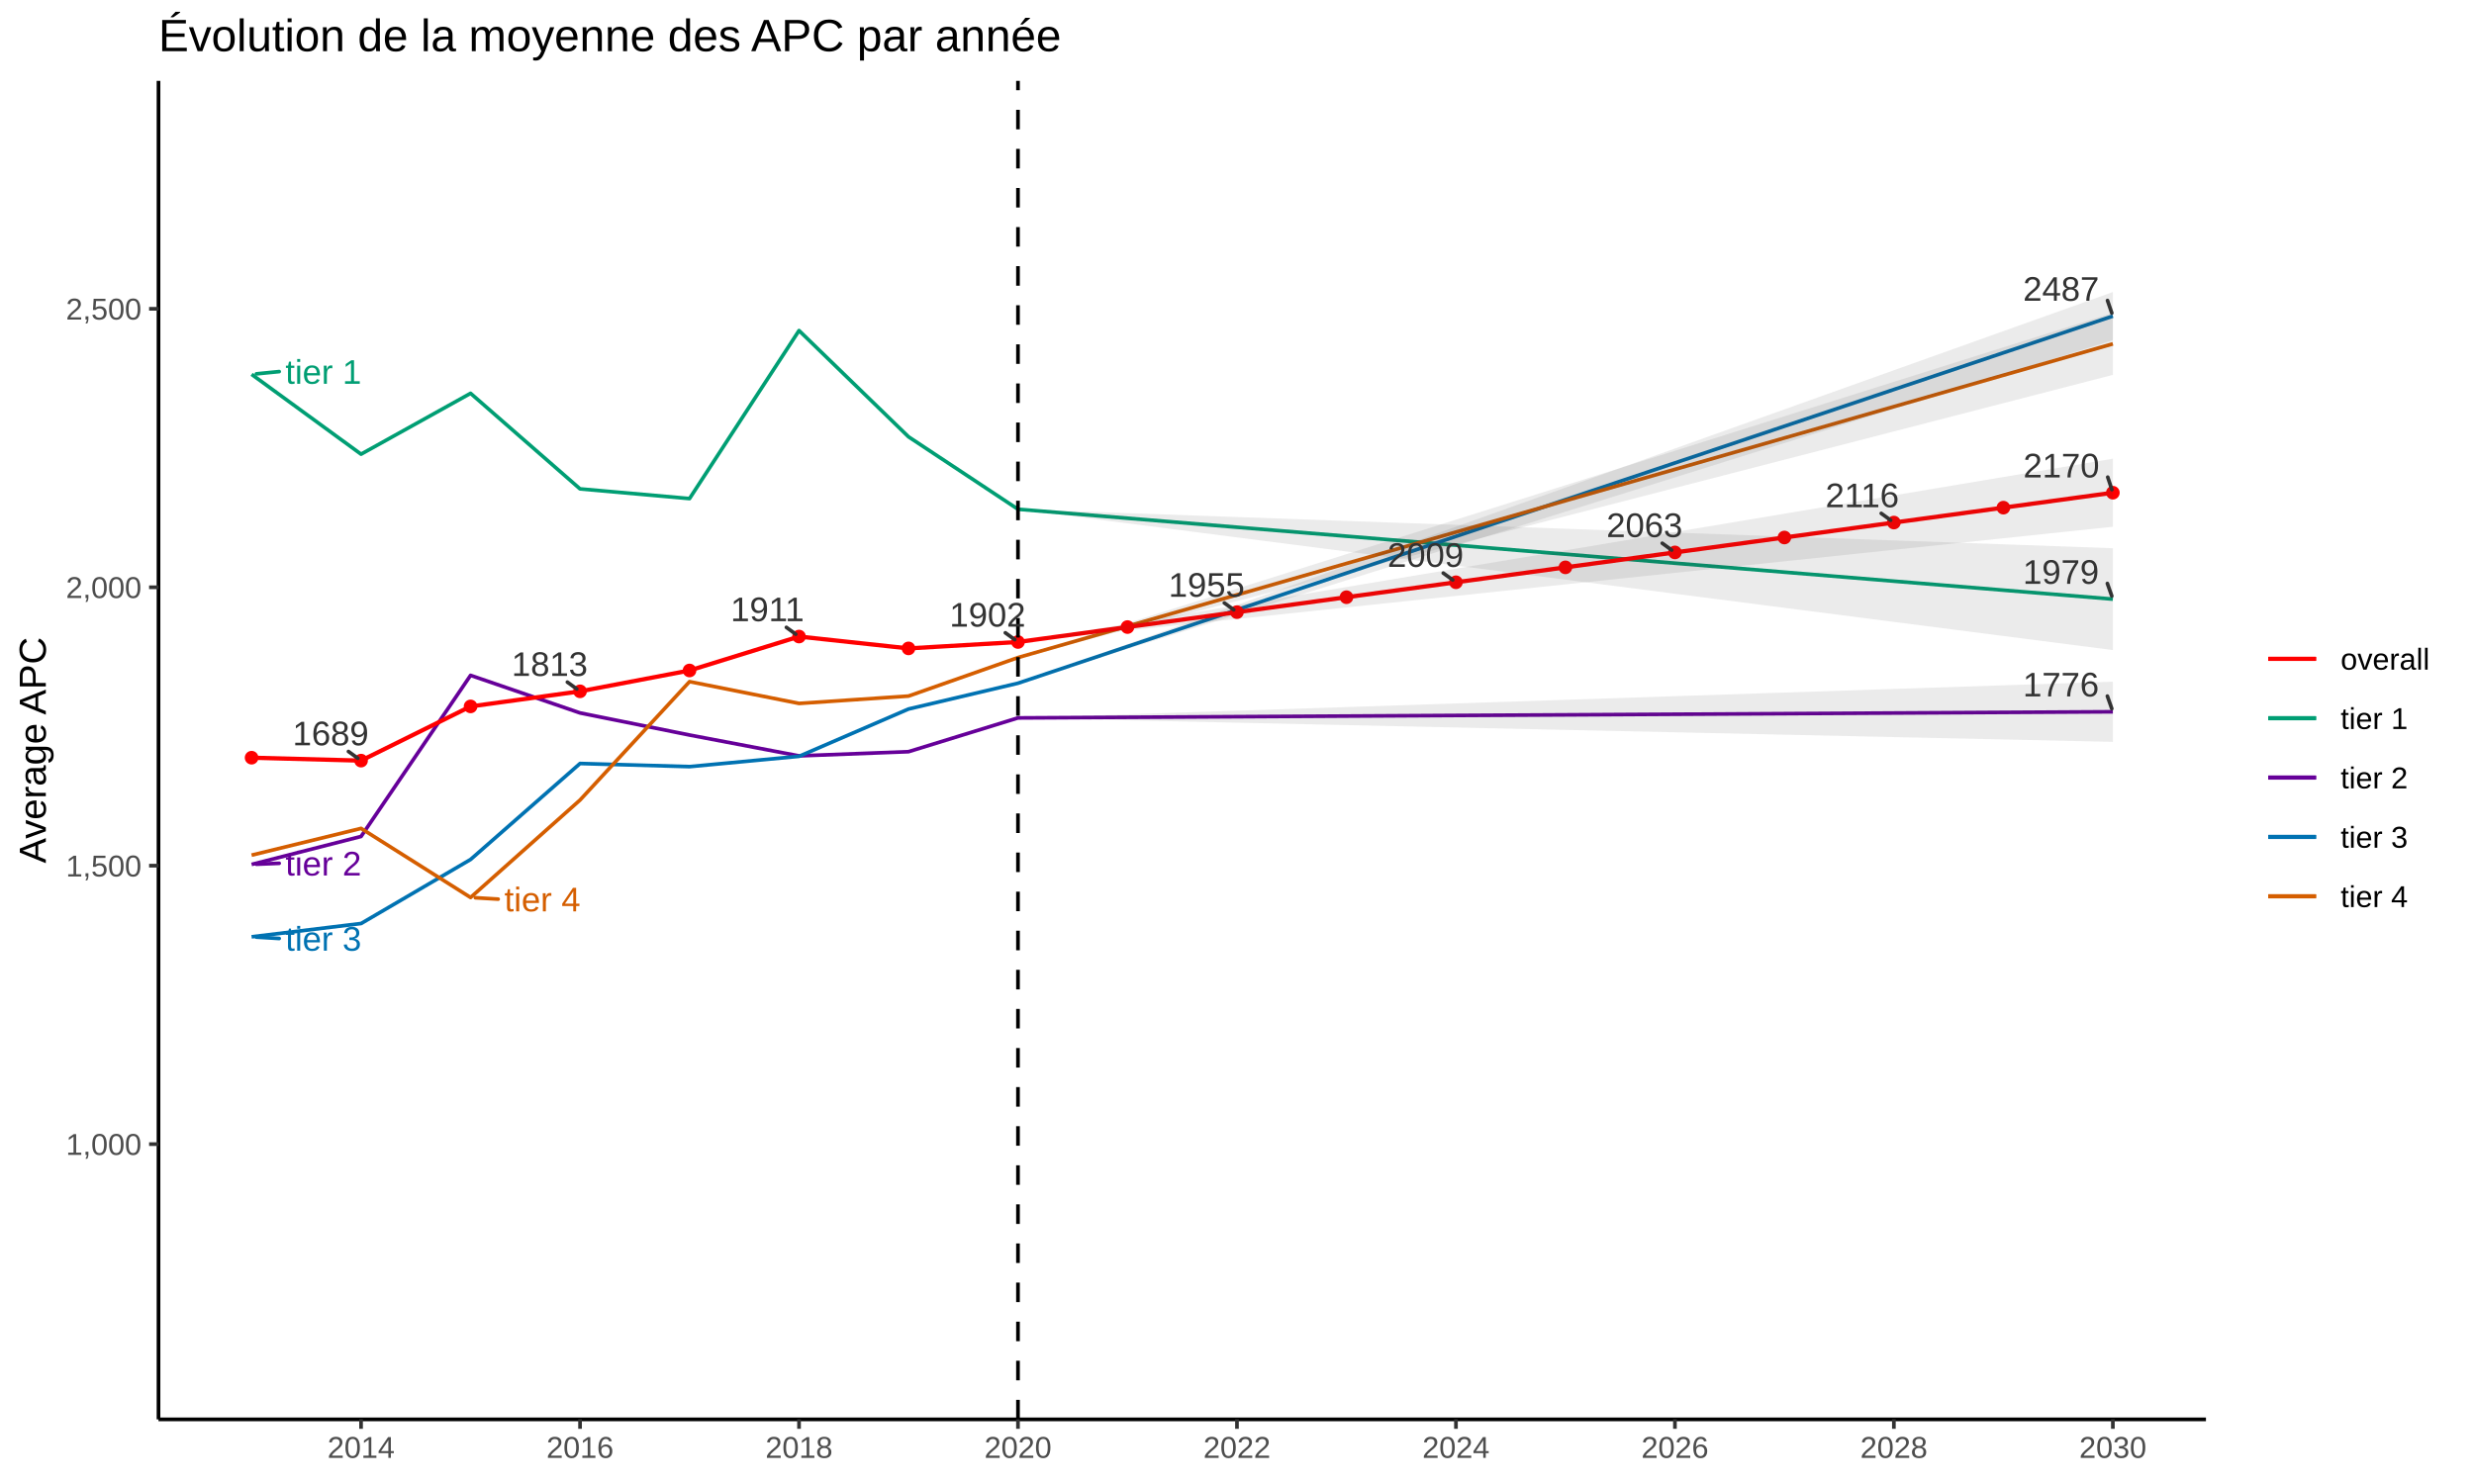
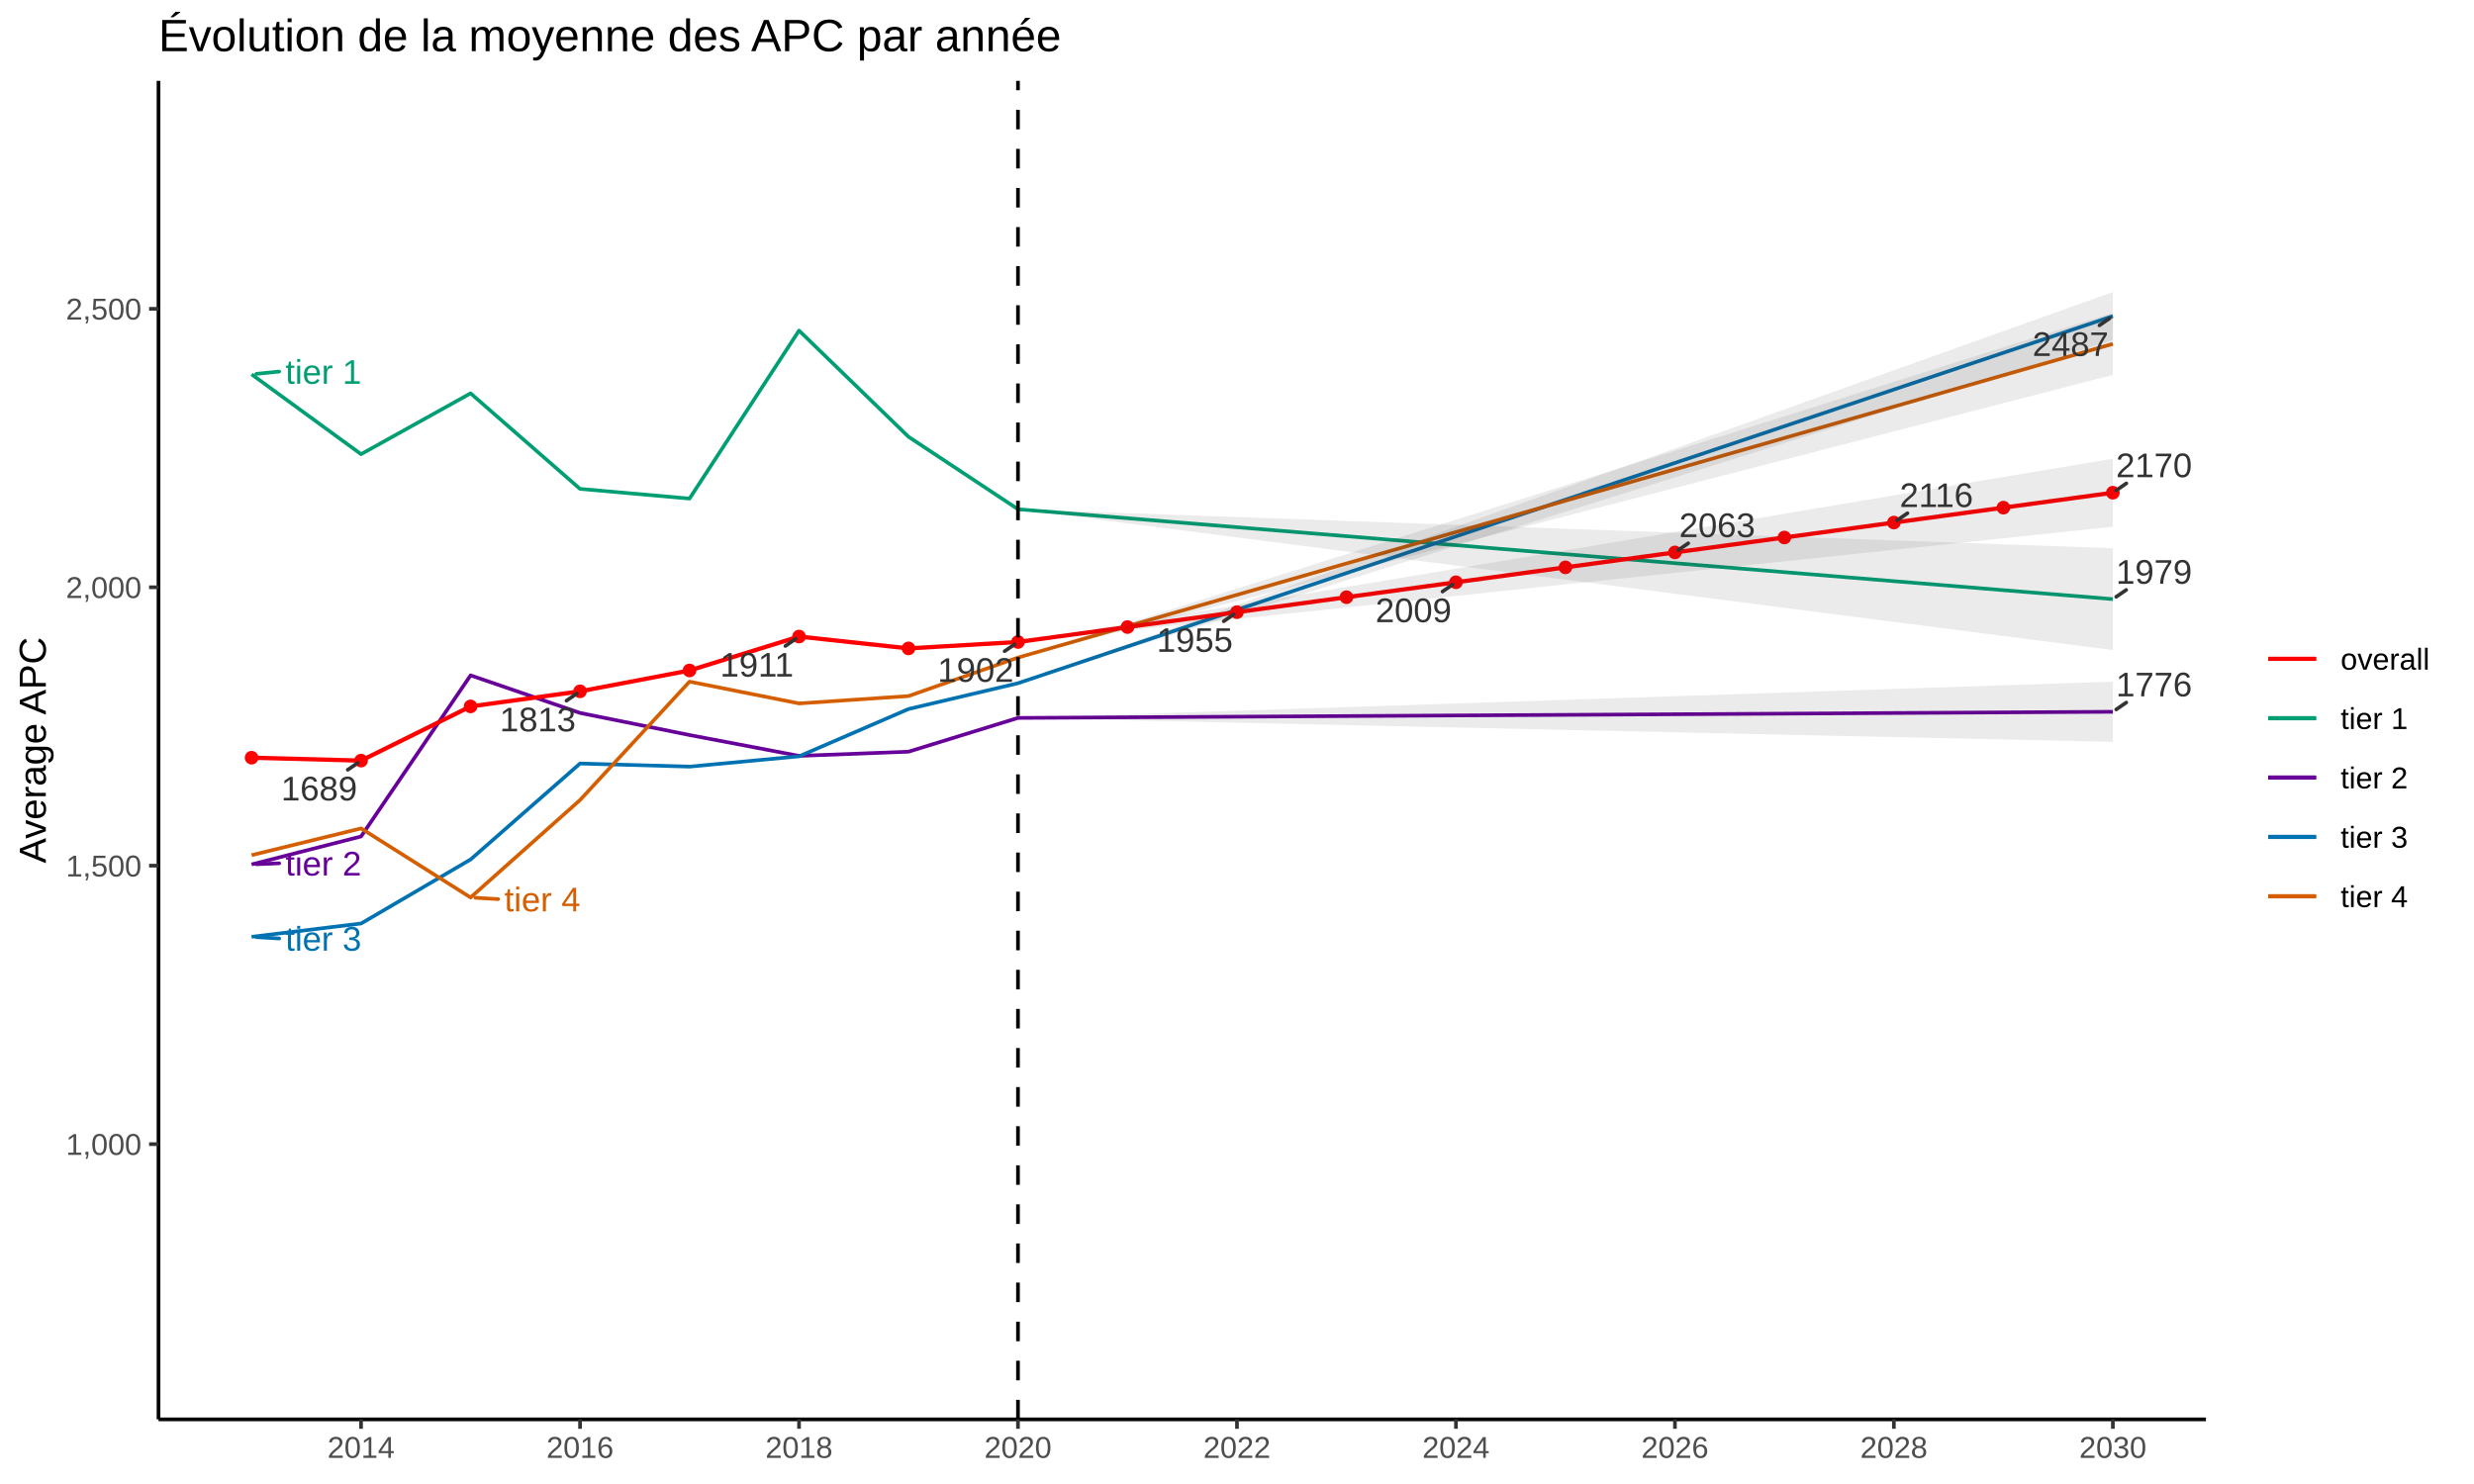
<svg xmlns="http://www.w3.org/2000/svg" class="svglite" width="720.00pt" height="432.00pt" viewBox="0 0 720.00 432.00">
  <defs>
    <style type="text/css">
    .svglite line, .svglite polyline, .svglite polygon, .svglite path, .svglite rect, .svglite circle {
      fill: none;
      stroke: #000000;
      stroke-linecap: round;
      stroke-linejoin: round;
      stroke-miterlimit: 10.00;
    }
    .svglite text {
      white-space: pre;
    }
  </style>
  </defs>
  <rect width="100%" height="100%" style="stroke: none; fill: #FFFFFF;" />
  <defs>
    <clipPath id="cpMC4wMHw3MjAuMDB8MC4wMHw0MzIuMDA=">
      <rect x="0.00" y="0.00" width="720.00" height="432.00" />
    </clipPath>
  </defs>
  <g clip-path="url(#cpMC4wMHw3MjAuMDB8MC4wMHw0MzIuMDA=)">
    <rect x="0" y="0" width="720.00" height="432.00" style="stroke-width: 1.07; stroke: #FFFFFF; fill: #FFFFFF;" />
  </g>
  <defs>
    <clipPath id="cpNDYuMTN8NjQxLjk5fDIzLjU0fDQxMy4xOQ==">
      <rect x="46.13" y="23.54" width="595.85" height="389.64" />
    </clipPath>
  </defs>
  <g clip-path="url(#cpNDYuMTN8NjQxLjk5fDIzLjU0fDQxMy4xOQ==)">
    <rect x="46.13" y="23.54" width="595.85" height="389.64" style="stroke-width: 1.07; stroke: none; fill: #FFFFFF;" />
    <polyline points="73.22,108.97 105.08,132.21 136.95,114.50 168.81,142.32 200.67,145.14 232.54,96.23 264.40,127.15 296.26,148.24 328.13,150.86 359.99,153.48 391.86,156.09 423.72,158.71 455.58,161.33 487.45,163.95 519.31,166.56 551.17,169.18 583.04,171.80 614.90,174.41 " style="stroke-width: 1.07; stroke: #009E73; stroke-linecap: butt;" />
    <polyline points="73.22,251.64 105.08,243.50 136.95,196.60 168.81,207.54 200.67,213.97 232.54,220.04 264.40,218.82 296.26,208.99 328.13,208.81 359.99,208.63 391.86,208.45 423.72,208.27 455.58,208.10 487.45,207.92 519.31,207.74 551.17,207.56 583.04,207.38 614.90,207.20 " style="stroke-width: 1.07; stroke: #660099; stroke-linecap: butt;" />
    <polyline points="73.22,272.71 105.08,268.84 136.95,250.20 168.81,222.26 200.67,223.17 232.54,220.17 264.40,206.40 296.26,198.89 328.13,188.20 359.99,177.51 391.86,166.83 423.72,156.14 455.58,145.45 487.45,134.76 519.31,124.08 551.17,113.39 583.04,102.70 614.90,92.02 " style="stroke-width: 1.07; stroke: #0072B2; stroke-linecap: butt;" />
    <polyline points="73.22,248.94 105.08,241.15 136.95,261.26 168.81,232.89 200.67,198.43 232.54,204.77 264.40,202.63 296.26,191.42 328.13,182.29 359.99,173.16 391.86,164.03 423.72,154.89 455.58,145.76 487.45,136.63 519.31,127.50 551.17,118.37 583.04,109.23 614.90,100.10 " style="stroke-width: 1.07; stroke: #D55E00; stroke-linecap: butt;" />
    <polygon points="73.22,108.97 105.08,132.21 136.95,114.50 168.81,142.32 200.67,145.14 232.54,96.23 264.40,127.15 296.26,148.24 328.13,149.38 359.99,150.51 391.86,151.65 423.72,152.78 455.58,153.92 487.45,155.05 519.31,156.19 551.17,157.32 583.04,158.45 614.90,159.59 614.90,189.24 583.04,185.14 551.17,181.04 519.31,176.94 487.45,172.84 455.58,168.74 423.72,164.64 391.86,160.54 359.99,156.44 328.13,152.34 296.26,148.24 264.40,127.15 232.54,96.23 200.67,145.14 168.81,142.32 136.95,114.50 105.08,132.21 73.22,108.97 " style="stroke-width: 0.00; stroke: none; stroke-linecap: butt; fill: #333333; fill-opacity: 0.10;" />
    <polyline points="73.22,108.97 105.08,132.21 136.95,114.50 168.81,142.32 200.67,145.14 232.54,96.23 264.40,127.15 296.26,148.24 328.13,149.38 359.99,150.51 391.86,151.65 423.72,152.78 455.58,153.92 487.45,155.05 519.31,156.19 551.17,157.32 583.04,158.45 614.90,159.59 " style="stroke-width: 1.07; stroke: none; stroke-linecap: butt;" />
    <polyline points="614.90,189.24 583.04,185.14 551.17,181.04 519.31,176.94 487.45,172.84 455.58,168.74 423.72,164.64 391.86,160.54 359.99,156.44 328.13,152.34 296.26,148.24 264.40,127.15 232.54,96.23 200.67,145.14 168.81,142.32 136.95,114.50 105.08,132.21 73.22,108.97 " style="stroke-width: 1.07; stroke: none; stroke-linecap: butt;" />
    <polygon points="73.22,251.64 105.08,243.50 136.95,196.60 168.81,207.54 200.67,213.97 232.54,220.04 264.40,218.82 296.26,208.99 328.13,207.93 359.99,206.88 391.86,205.83 423.72,204.77 455.58,203.72 487.45,202.66 519.31,201.61 551.17,200.55 583.04,199.50 614.90,198.44 614.90,215.96 583.04,215.26 551.17,214.57 519.31,213.87 487.45,213.17 455.58,212.48 423.72,211.78 391.86,211.08 359.99,210.38 328.13,209.69 296.26,208.99 264.40,218.82 232.54,220.04 200.67,213.97 168.81,207.54 136.95,196.60 105.08,243.50 73.22,251.64 " style="stroke-width: 0.00; stroke: none; stroke-linecap: butt; fill: #333333; fill-opacity: 0.10;" />
    <polyline points="73.22,251.64 105.08,243.50 136.95,196.60 168.81,207.54 200.67,213.97 232.54,220.04 264.40,218.82 296.26,208.99 328.13,207.93 359.99,206.88 391.86,205.83 423.72,204.77 455.58,203.72 487.45,202.66 519.31,201.61 551.17,200.55 583.04,199.50 614.90,198.44 " style="stroke-width: 1.07; stroke: none; stroke-linecap: butt;" />
    <polyline points="614.90,215.96 583.04,215.26 551.17,214.57 519.31,213.87 487.45,213.17 455.58,212.48 423.72,211.78 391.86,211.08 359.99,210.38 328.13,209.69 296.26,208.99 264.40,218.82 232.54,220.04 200.67,213.97 168.81,207.54 136.95,196.60 105.08,243.50 73.22,251.64 " style="stroke-width: 1.07; stroke: none; stroke-linecap: butt;" />
    <polygon points="73.22,272.71 105.08,268.84 136.95,250.20 168.81,222.26 200.67,223.17 232.54,220.17 264.40,206.40 296.26,198.89 328.13,187.50 359.99,176.11 391.86,164.72 423.72,153.34 455.58,141.95 487.45,130.56 519.31,119.17 551.17,107.78 583.04,96.39 614.90,85.01 614.90,99.02 583.04,109.01 551.17,119.00 519.31,128.98 487.45,138.97 455.58,148.96 423.72,158.94 391.86,168.93 359.99,178.92 328.13,188.90 296.26,198.89 264.40,206.40 232.54,220.17 200.67,223.17 168.81,222.26 136.95,250.20 105.08,268.84 73.22,272.71 " style="stroke-width: 0.00; stroke: none; stroke-linecap: butt; fill: #333333; fill-opacity: 0.10;" />
    <polyline points="73.22,272.71 105.08,268.84 136.95,250.20 168.81,222.26 200.67,223.17 232.54,220.17 264.40,206.40 296.26,198.89 328.13,187.50 359.99,176.11 391.86,164.72 423.72,153.34 455.58,141.95 487.45,130.56 519.31,119.17 551.17,107.78 583.04,96.39 614.90,85.01 " style="stroke-width: 1.07; stroke: none; stroke-linecap: butt;" />
    <polyline points="614.90,99.02 583.04,109.01 551.17,119.00 519.31,128.98 487.45,138.97 455.58,148.96 423.72,158.94 391.86,168.93 359.99,178.92 328.13,188.90 296.26,198.89 264.40,206.40 232.54,220.17 200.67,223.17 168.81,222.26 136.95,250.20 105.08,268.84 73.22,272.71 " style="stroke-width: 1.07; stroke: none; stroke-linecap: butt;" />
    <polygon points="73.22,248.94 105.08,241.15 136.95,261.26 168.81,232.89 200.67,198.43 232.54,204.77 264.40,202.63 296.26,191.42 328.13,181.39 359.99,171.35 391.86,161.32 423.72,151.28 455.58,141.25 487.45,131.22 519.31,121.18 551.17,111.15 583.04,101.11 614.90,91.08 614.90,109.13 583.04,117.36 551.17,125.59 519.31,133.82 487.45,142.05 455.58,150.27 423.72,158.50 391.86,166.73 359.99,174.96 328.13,183.19 296.26,191.42 264.40,202.63 232.54,204.77 200.67,198.43 168.81,232.89 136.95,261.26 105.08,241.15 73.22,248.94 " style="stroke-width: 0.00; stroke: none; stroke-linecap: butt; fill: #333333; fill-opacity: 0.10;" />
    <polyline points="73.22,248.94 105.08,241.15 136.95,261.26 168.81,232.89 200.67,198.43 232.54,204.77 264.40,202.63 296.26,191.42 328.13,181.39 359.99,171.35 391.86,161.32 423.72,151.28 455.58,141.25 487.45,131.22 519.31,121.18 551.17,111.15 583.04,101.11 614.90,91.08 " style="stroke-width: 1.07; stroke: none; stroke-linecap: butt;" />
    <polyline points="614.90,109.13 583.04,117.36 551.17,125.59 519.31,133.82 487.45,142.05 455.58,150.27 423.72,158.50 391.86,166.73 359.99,174.96 328.13,183.19 296.26,191.42 264.40,202.63 232.54,204.77 200.67,198.43 168.81,232.89 136.95,261.26 105.08,241.15 73.22,248.94 " style="stroke-width: 1.07; stroke: none; stroke-linecap: butt;" />
    <polyline points="73.22,220.57 105.08,221.42 136.95,205.64 168.81,201.25 200.67,195.18 232.54,185.30 264.40,188.75 296.26,186.89 328.13,182.54 359.99,178.20 391.86,173.85 423.72,169.50 455.58,165.16 487.45,160.81 519.31,156.47 551.17,152.12 583.04,147.78 614.90,143.43 " style="stroke-width: 1.24; stroke: #FF0000; stroke-linecap: butt;" />
    <circle cx="73.22" cy="220.57" r="1.63" style="stroke-width: 0.71; stroke: #FF0000; fill: #FF0000;" />
    <circle cx="105.08" cy="221.42" r="1.63" style="stroke-width: 0.71; stroke: #FF0000; fill: #FF0000;" />
    <circle cx="136.95" cy="205.64" r="1.63" style="stroke-width: 0.71; stroke: #FF0000; fill: #FF0000;" />
    <circle cx="168.81" cy="201.25" r="1.63" style="stroke-width: 0.71; stroke: #FF0000; fill: #FF0000;" />
    <circle cx="200.67" cy="195.18" r="1.63" style="stroke-width: 0.71; stroke: #FF0000; fill: #FF0000;" />
    <circle cx="232.54" cy="185.30" r="1.63" style="stroke-width: 0.71; stroke: #FF0000; fill: #FF0000;" />
    <circle cx="264.40" cy="188.75" r="1.63" style="stroke-width: 0.71; stroke: #FF0000; fill: #FF0000;" />
    <circle cx="296.26" cy="186.89" r="1.63" style="stroke-width: 0.71; stroke: #FF0000; fill: #FF0000;" />
    <circle cx="328.13" cy="182.54" r="1.63" style="stroke-width: 0.71; stroke: #FF0000; fill: #FF0000;" />
    <circle cx="359.99" cy="178.20" r="1.63" style="stroke-width: 0.71; stroke: #FF0000; fill: #FF0000;" />
    <circle cx="391.86" cy="173.85" r="1.63" style="stroke-width: 0.71; stroke: #FF0000; fill: #FF0000;" />
    <circle cx="423.72" cy="169.50" r="1.63" style="stroke-width: 0.71; stroke: #FF0000; fill: #FF0000;" />
    <circle cx="455.58" cy="165.16" r="1.63" style="stroke-width: 0.71; stroke: #FF0000; fill: #FF0000;" />
    <circle cx="487.45" cy="160.81" r="1.63" style="stroke-width: 0.71; stroke: #FF0000; fill: #FF0000;" />
    <circle cx="519.31" cy="156.47" r="1.63" style="stroke-width: 0.71; stroke: #FF0000; fill: #FF0000;" />
    <circle cx="551.17" cy="152.12" r="1.63" style="stroke-width: 0.71; stroke: #FF0000; fill: #FF0000;" />
    <circle cx="583.04" cy="147.78" r="1.63" style="stroke-width: 0.71; stroke: #FF0000; fill: #FF0000;" />
    <circle cx="614.90" cy="143.43" r="1.63" style="stroke-width: 0.71; stroke: #FF0000; fill: #FF0000;" />
    <polygon points="73.22,220.57 105.08,221.42 136.95,205.64 168.81,201.25 200.67,195.18 232.54,185.30 264.40,188.75 296.26,186.89 328.13,181.55 359.99,176.21 391.86,170.88 423.72,165.54 455.58,160.21 487.45,154.87 519.31,149.54 551.17,144.20 583.04,138.86 614.90,133.53 614.90,153.34 583.04,156.69 551.17,160.05 519.31,163.40 487.45,166.76 455.58,170.11 423.72,173.47 391.86,176.82 359.99,180.18 328.13,183.53 296.26,186.89 264.40,188.75 232.54,185.30 200.67,195.18 168.81,201.25 136.95,205.64 105.08,221.42 73.22,220.57 " style="stroke-width: 0.00; stroke: none; stroke-linecap: butt; fill: #333333; fill-opacity: 0.10;" />
    <polyline points="73.22,220.57 105.08,221.42 136.95,205.64 168.81,201.25 200.67,195.18 232.54,185.30 264.40,188.75 296.26,186.89 328.13,181.55 359.99,176.21 391.86,170.88 423.72,165.54 455.58,160.21 487.45,154.87 519.31,149.54 551.17,144.20 583.04,138.86 614.90,133.53 " style="stroke-width: 1.07; stroke: none; stroke-linecap: butt;" />
    <polyline points="614.90,153.34 583.04,156.69 551.17,160.05 519.31,163.40 487.45,166.76 455.58,170.11 423.72,173.47 391.86,176.82 359.99,180.18 328.13,183.53 296.26,186.89 264.40,188.75 232.54,185.30 200.67,195.18 168.81,201.25 136.95,205.64 105.08,221.42 73.22,220.57 " style="stroke-width: 1.07; stroke: none; stroke-linecap: butt;" />
    <line x1="296.26" y1="413.19" x2="296.26" y2="23.54" style="stroke-width: 1.07; stroke-dasharray: 5.69,5.69; stroke-linecap: butt;" />
-     <line x1="101.41" y1="218.76" x2="104.14" y2="220.74" style="stroke-width: 1.07; stroke: #333333;" />
-     <line x1="165.12" y1="198.57" x2="167.87" y2="200.57" style="stroke-width: 1.07; stroke: #333333;" />
-     <line x1="228.86" y1="182.63" x2="231.59" y2="184.62" style="stroke-width: 1.07; stroke: #333333;" />
-     <line x1="292.58" y1="184.21" x2="295.32" y2="186.20" style="stroke-width: 1.07; stroke: #333333;" />
-     <line x1="356.31" y1="175.52" x2="359.05" y2="177.51" style="stroke-width: 1.07; stroke: #333333;" />
-     <line x1="420.03" y1="166.83" x2="422.78" y2="168.82" style="stroke-width: 1.07; stroke: #333333;" />
-     <line x1="483.76" y1="158.14" x2="486.50" y2="160.13" style="stroke-width: 1.07; stroke: #333333;" />
-     <line x1="547.49" y1="149.45" x2="550.23" y2="151.44" style="stroke-width: 1.07; stroke: #333333;" />
-     <line x1="613.41" y1="138.90" x2="614.61" y2="142.53" style="stroke-width: 1.07; stroke: #333333;" />
-     <text x="85.16" y="216.96" style="font-size: 9.96px;fill: #333333; font-family: &quot;Arial&quot;;" textLength="22.78px" lengthAdjust="spacingAndGlyphs">1689</text>
-     <text x="148.89" y="196.77" style="font-size: 9.96px;fill: #333333; font-family: &quot;Arial&quot;;" textLength="22.78px" lengthAdjust="spacingAndGlyphs">1813</text>
-     <text x="212.62" y="180.83" style="font-size: 9.96px;fill: #333333; font-family: &quot;Arial&quot;;" textLength="22.78px" lengthAdjust="spacingAndGlyphs">1911</text>
-     <text x="276.34" y="182.41" style="font-size: 9.96px;fill: #333333; font-family: &quot;Arial&quot;;" textLength="22.78px" lengthAdjust="spacingAndGlyphs">1902</text>
-     <text x="340.07" y="173.72" style="font-size: 9.96px;fill: #333333; font-family: &quot;Arial&quot;;" textLength="22.78px" lengthAdjust="spacingAndGlyphs">1955</text>
-     <text x="403.80" y="165.03" style="font-size: 9.96px;fill: #333333; font-family: &quot;Arial&quot;;" textLength="22.78px" lengthAdjust="spacingAndGlyphs">2009</text>
-     <text x="467.52" y="156.34" style="font-size: 9.96px;fill: #333333; font-family: &quot;Arial&quot;;" textLength="22.78px" lengthAdjust="spacingAndGlyphs">2063</text>
-     <text x="531.25" y="147.65" style="font-size: 9.96px;fill: #333333; font-family: &quot;Arial&quot;;" textLength="22.78px" lengthAdjust="spacingAndGlyphs">2116</text>
-     <text x="588.83" y="138.98" style="font-size: 9.96px;fill: #333333; font-family: &quot;Arial&quot;;" textLength="22.78px" lengthAdjust="spacingAndGlyphs">2170</text>
-     <line x1="613.30" y1="169.85" x2="614.59" y2="173.51" style="stroke-width: 1.07; stroke: #333333;" />
-     <text x="588.72" y="169.95" style="font-size: 9.96px;fill: #333333; font-family: &quot;Arial&quot;;" textLength="22.78px" lengthAdjust="spacingAndGlyphs">1979</text>
-     <line x1="613.30" y1="202.64" x2="614.59" y2="206.30" style="stroke-width: 1.07; stroke: #333333;" />
-     <text x="588.72" y="202.74" style="font-size: 9.96px;fill: #333333; font-family: &quot;Arial&quot;;" textLength="22.78px" lengthAdjust="spacingAndGlyphs">1776</text>
-     <line x1="613.34" y1="87.48" x2="614.59" y2="91.12" style="stroke-width: 1.07; stroke: #333333;" />
-     <text x="588.76" y="87.56" style="font-size: 9.96px;fill: #333333; font-family: &quot;Arial&quot;;" textLength="22.78px" lengthAdjust="spacingAndGlyphs">2487</text>
+     <line x1="101.21" y1="224.09" x2="104.11" y2="222.09" style="stroke-width: 1.07; stroke: #333333;" />
+     <line x1="164.85" y1="203.98" x2="167.84" y2="201.92" style="stroke-width: 1.07; stroke: #333333;" />
+     <line x1="228.56" y1="188.05" x2="231.57" y2="185.97" style="stroke-width: 1.07; stroke: #333333;" />
+     <line x1="292.37" y1="189.57" x2="295.29" y2="187.56" style="stroke-width: 1.07; stroke: #333333;" />
+     <line x1="356.14" y1="180.85" x2="359.02" y2="178.86" style="stroke-width: 1.07; stroke: #333333;" />
+     <line x1="419.80" y1="172.21" x2="422.75" y2="170.17" style="stroke-width: 1.07; stroke: #333333;" />
+     <line x1="491.32" y1="158.15" x2="488.42" y2="160.15" style="stroke-width: 1.07; stroke: #333333;" />
+     <line x1="555.12" y1="149.40" x2="552.14" y2="151.45" style="stroke-width: 1.07; stroke: #333333;" />
+     <line x1="618.83" y1="140.71" x2="615.87" y2="142.76" style="stroke-width: 1.07; stroke: #333333;" />
+     <text x="92.90" y="233.01" text-anchor="middle" style="font-size: 9.96px;fill: #333333; font-family: &quot;Arial&quot;;" textLength="22.78px" lengthAdjust="spacingAndGlyphs">1689</text>
+     <text x="156.51" y="212.90" text-anchor="middle" style="font-size: 9.96px;fill: #333333; font-family: &quot;Arial&quot;;" textLength="22.78px" lengthAdjust="spacingAndGlyphs">1813</text>
+     <text x="220.26" y="196.96" text-anchor="middle" style="font-size: 9.96px;fill: #333333; font-family: &quot;Arial&quot;;" textLength="22.78px" lengthAdjust="spacingAndGlyphs">1911</text>
+     <text x="283.95" y="198.49" text-anchor="middle" style="font-size: 9.96px;fill: #333333; font-family: &quot;Arial&quot;;" textLength="22.78px" lengthAdjust="spacingAndGlyphs">1902</text>
+     <text x="347.71" y="189.76" text-anchor="middle" style="font-size: 9.96px;fill: #333333; font-family: &quot;Arial&quot;;" textLength="22.78px" lengthAdjust="spacingAndGlyphs">1955</text>
+     <text x="411.37" y="181.12" text-anchor="middle" style="font-size: 9.96px;fill: #333333; font-family: &quot;Arial&quot;;" textLength="22.78px" lengthAdjust="spacingAndGlyphs">2009</text>
+     <text x="499.75" y="156.35" text-anchor="middle" style="font-size: 9.96px;fill: #333333; font-family: &quot;Arial&quot;;" textLength="22.78px" lengthAdjust="spacingAndGlyphs">2063</text>
+     <text x="563.55" y="147.60" text-anchor="middle" style="font-size: 9.96px;fill: #333333; font-family: &quot;Arial&quot;;" textLength="22.78px" lengthAdjust="spacingAndGlyphs">2116</text>
+     <text x="626.88" y="138.91" text-anchor="middle" style="font-size: 9.96px;fill: #333333; font-family: &quot;Arial&quot;;" textLength="22.78px" lengthAdjust="spacingAndGlyphs">2170</text>
+     <line x1="618.78" y1="171.73" x2="615.87" y2="173.74" style="stroke-width: 1.07; stroke: #333333;" />
+     <text x="626.88" y="169.93" text-anchor="middle" style="font-size: 9.96px;fill: #333333; font-family: &quot;Arial&quot;;" textLength="22.78px" lengthAdjust="spacingAndGlyphs">1979</text>
+     <line x1="618.80" y1="204.51" x2="615.87" y2="206.53" style="stroke-width: 1.07; stroke: #333333;" />
+     <text x="626.88" y="202.71" text-anchor="middle" style="font-size: 9.96px;fill: #333333; font-family: &quot;Arial&quot;;" textLength="22.78px" lengthAdjust="spacingAndGlyphs">1776</text>
+     <line x1="610.99" y1="94.71" x2="613.93" y2="92.68" style="stroke-width: 1.07; stroke: #333333;" />
+     <text x="602.58" y="103.63" text-anchor="middle" style="font-size: 9.96px;fill: #333333; font-family: &quot;Arial&quot;;" textLength="22.78px" lengthAdjust="spacingAndGlyphs">2487</text>
    <line x1="81.25" y1="108.17" x2="74.61" y2="108.83" style="stroke-width: 1.07; stroke: #009E73;" />
    <text x="83.05" y="111.72" style="font-size: 9.96px;fill: #009E73; font-family: &quot;Arial&quot;;" textLength="26.76px" lengthAdjust="spacingAndGlyphs"> tier 1</text>
    <line x1="81.25" y1="251.31" x2="74.63" y2="251.58" style="stroke-width: 1.07; stroke: #660099;" />
    <text x="83.05" y="254.87" style="font-size: 9.96px;fill: #660099; font-family: &quot;Arial&quot;;" textLength="26.76px" lengthAdjust="spacingAndGlyphs"> tier 2</text>
    <line x1="81.25" y1="273.20" x2="74.62" y2="272.80" style="stroke-width: 1.07; stroke: #0072B2;" />
    <text x="83.05" y="276.76" style="font-size: 9.96px;fill: #0072B2; font-family: &quot;Arial&quot;;" textLength="26.76px" lengthAdjust="spacingAndGlyphs"> tier 3</text>
    <line x1="144.98" y1="261.74" x2="138.35" y2="261.34" style="stroke-width: 1.07; stroke: #D55E00;" />
    <text x="146.78" y="265.30" style="font-size: 9.96px;fill: #D55E00; font-family: &quot;Arial&quot;;" textLength="26.76px" lengthAdjust="spacingAndGlyphs"> tier 4</text>
  </g>
  <g clip-path="url(#cpMC4wMHw3MjAuMDB8MC4wMHw0MzIuMDA=)">
    <polyline points="46.13,413.19 46.13,23.54 " style="stroke-width: 1.07; stroke-linecap: butt;" />
    <text x="41.20" y="336.20" text-anchor="end" style="font-size: 8.80px;fill: #4D4D4D; font-family: &quot;Arial&quot;;" textLength="22.49px" lengthAdjust="spacingAndGlyphs">1,000</text>
    <text x="41.20" y="255.15" text-anchor="end" style="font-size: 8.80px;fill: #4D4D4D; font-family: &quot;Arial&quot;;" textLength="22.49px" lengthAdjust="spacingAndGlyphs">1,500</text>
    <text x="41.20" y="174.09" text-anchor="end" style="font-size: 8.80px;fill: #4D4D4D; font-family: &quot;Arial&quot;;" textLength="22.49px" lengthAdjust="spacingAndGlyphs">2,000</text>
    <text x="41.20" y="93.03" text-anchor="end" style="font-size: 8.80px;fill: #4D4D4D; font-family: &quot;Arial&quot;;" textLength="22.49px" lengthAdjust="spacingAndGlyphs">2,500</text>
    <polyline points="43.39,333.06 46.13,333.06 " style="stroke-width: 1.07; stroke: #333333; stroke-linecap: butt;" />
    <polyline points="43.39,252.00 46.13,252.00 " style="stroke-width: 1.07; stroke: #333333; stroke-linecap: butt;" />
    <polyline points="43.39,170.95 46.13,170.95 " style="stroke-width: 1.07; stroke: #333333; stroke-linecap: butt;" />
    <polyline points="43.39,89.89 46.13,89.89 " style="stroke-width: 1.07; stroke: #333333; stroke-linecap: butt;" />
    <polyline points="46.13,413.19 641.99,413.19 " style="stroke-width: 1.07; stroke-linecap: butt;" />
    <polyline points="105.08,415.93 105.08,413.19 " style="stroke-width: 1.07; stroke: #333333; stroke-linecap: butt;" />
    <polyline points="168.81,415.93 168.81,413.19 " style="stroke-width: 1.07; stroke: #333333; stroke-linecap: butt;" />
    <polyline points="232.54,415.93 232.54,413.19 " style="stroke-width: 1.07; stroke: #333333; stroke-linecap: butt;" />
    <polyline points="296.26,415.93 296.26,413.19 " style="stroke-width: 1.07; stroke: #333333; stroke-linecap: butt;" />
    <polyline points="359.99,415.93 359.99,413.19 " style="stroke-width: 1.07; stroke: #333333; stroke-linecap: butt;" />
    <polyline points="423.72,415.93 423.72,413.19 " style="stroke-width: 1.07; stroke: #333333; stroke-linecap: butt;" />
    <polyline points="487.45,415.93 487.45,413.19 " style="stroke-width: 1.07; stroke: #333333; stroke-linecap: butt;" />
    <polyline points="551.17,415.93 551.17,413.19 " style="stroke-width: 1.07; stroke: #333333; stroke-linecap: butt;" />
    <polyline points="614.90,415.93 614.90,413.19 " style="stroke-width: 1.07; stroke: #333333; stroke-linecap: butt;" />
    <text x="105.08" y="424.40" text-anchor="middle" style="font-size: 8.80px;fill: #4D4D4D; font-family: &quot;Arial&quot;;" textLength="20.13px" lengthAdjust="spacingAndGlyphs">2014</text>
    <text x="168.81" y="424.40" text-anchor="middle" style="font-size: 8.80px;fill: #4D4D4D; font-family: &quot;Arial&quot;;" textLength="20.13px" lengthAdjust="spacingAndGlyphs">2016</text>
    <text x="232.54" y="424.40" text-anchor="middle" style="font-size: 8.80px;fill: #4D4D4D; font-family: &quot;Arial&quot;;" textLength="20.13px" lengthAdjust="spacingAndGlyphs">2018</text>
    <text x="296.26" y="424.40" text-anchor="middle" style="font-size: 8.80px;fill: #4D4D4D; font-family: &quot;Arial&quot;;" textLength="20.13px" lengthAdjust="spacingAndGlyphs">2020</text>
    <text x="359.99" y="424.40" text-anchor="middle" style="font-size: 8.80px;fill: #4D4D4D; font-family: &quot;Arial&quot;;" textLength="20.13px" lengthAdjust="spacingAndGlyphs">2022</text>
    <text x="423.72" y="424.40" text-anchor="middle" style="font-size: 8.80px;fill: #4D4D4D; font-family: &quot;Arial&quot;;" textLength="20.13px" lengthAdjust="spacingAndGlyphs">2024</text>
    <text x="487.45" y="424.40" text-anchor="middle" style="font-size: 8.80px;fill: #4D4D4D; font-family: &quot;Arial&quot;;" textLength="20.13px" lengthAdjust="spacingAndGlyphs">2026</text>
    <text x="551.17" y="424.40" text-anchor="middle" style="font-size: 8.80px;fill: #4D4D4D; font-family: &quot;Arial&quot;;" textLength="20.13px" lengthAdjust="spacingAndGlyphs">2028</text>
    <text x="614.90" y="424.40" text-anchor="middle" style="font-size: 8.80px;fill: #4D4D4D; font-family: &quot;Arial&quot;;" textLength="20.13px" lengthAdjust="spacingAndGlyphs">2030</text>
    <text transform="translate(13.33,218.37) rotate(-90)" text-anchor="middle" style="font-size: 11.00px; font-family: &quot;Arial&quot;;" textLength="66.00px" lengthAdjust="spacingAndGlyphs">Average APC</text>
    <rect x="652.95" y="161.70" width="61.58" height="113.34" style="stroke-width: 1.07; stroke: none; fill: #FFFFFF;" />
    <line x1="660.15" y1="191.79" x2="673.98" y2="191.79" style="stroke-width: 1.07; stroke: #FF0000; stroke-linecap: butt;" />
    <line x1="660.15" y1="191.79" x2="673.98" y2="191.79" style="stroke-width: 1.07; stroke: #FF0000; stroke-linecap: butt;" />
    <line x1="660.15" y1="191.79" x2="673.98" y2="191.79" style="stroke-width: 1.07; stroke: #FF0000; stroke-linecap: butt;" />
    <line x1="660.15" y1="191.79" x2="673.98" y2="191.79" style="stroke-width: 1.07; stroke: #FF0000; stroke-linecap: butt;" />
    <line x1="660.15" y1="191.79" x2="673.98" y2="191.79" style="stroke-width: 1.24; stroke: #FF0000; stroke-linecap: butt;" />
    <line x1="660.15" y1="209.07" x2="673.98" y2="209.07" style="stroke-width: 1.07; stroke: #009E73; stroke-linecap: butt;" />
    <line x1="660.15" y1="209.07" x2="673.98" y2="209.07" style="stroke-width: 1.07; stroke: #009E73; stroke-linecap: butt;" />
    <line x1="660.15" y1="209.07" x2="673.98" y2="209.07" style="stroke-width: 1.07; stroke: #009E73; stroke-linecap: butt;" />
    <line x1="660.15" y1="209.07" x2="673.98" y2="209.07" style="stroke-width: 1.07; stroke: #009E73; stroke-linecap: butt;" />
    <line x1="660.15" y1="209.07" x2="673.98" y2="209.07" style="stroke-width: 1.24; stroke: #009E73; stroke-linecap: butt;" />
    <line x1="660.15" y1="226.35" x2="673.98" y2="226.35" style="stroke-width: 1.07; stroke: #660099; stroke-linecap: butt;" />
    <line x1="660.15" y1="226.35" x2="673.98" y2="226.35" style="stroke-width: 1.07; stroke: #660099; stroke-linecap: butt;" />
    <line x1="660.15" y1="226.35" x2="673.98" y2="226.35" style="stroke-width: 1.07; stroke: #660099; stroke-linecap: butt;" />
    <line x1="660.15" y1="226.35" x2="673.98" y2="226.35" style="stroke-width: 1.07; stroke: #660099; stroke-linecap: butt;" />
    <line x1="660.15" y1="226.35" x2="673.98" y2="226.35" style="stroke-width: 1.24; stroke: #660099; stroke-linecap: butt;" />
    <line x1="660.15" y1="243.63" x2="673.98" y2="243.63" style="stroke-width: 1.07; stroke: #0072B2; stroke-linecap: butt;" />
    <line x1="660.15" y1="243.63" x2="673.98" y2="243.63" style="stroke-width: 1.07; stroke: #0072B2; stroke-linecap: butt;" />
    <line x1="660.15" y1="243.63" x2="673.98" y2="243.63" style="stroke-width: 1.07; stroke: #0072B2; stroke-linecap: butt;" />
    <line x1="660.15" y1="243.63" x2="673.98" y2="243.63" style="stroke-width: 1.07; stroke: #0072B2; stroke-linecap: butt;" />
    <line x1="660.15" y1="243.63" x2="673.98" y2="243.63" style="stroke-width: 1.24; stroke: #0072B2; stroke-linecap: butt;" />
    <line x1="660.15" y1="260.91" x2="673.98" y2="260.91" style="stroke-width: 1.07; stroke: #D55E00; stroke-linecap: butt;" />
    <line x1="660.15" y1="260.91" x2="673.98" y2="260.91" style="stroke-width: 1.07; stroke: #D55E00; stroke-linecap: butt;" />
    <line x1="660.15" y1="260.91" x2="673.98" y2="260.91" style="stroke-width: 1.07; stroke: #D55E00; stroke-linecap: butt;" />
    <line x1="660.15" y1="260.91" x2="673.98" y2="260.91" style="stroke-width: 1.07; stroke: #D55E00; stroke-linecap: butt;" />
    <line x1="660.15" y1="260.91" x2="673.98" y2="260.91" style="stroke-width: 1.24; stroke: #D55E00; stroke-linecap: butt;" />
    <text x="681.18" y="194.94" style="font-size: 8.80px; font-family: &quot;Arial&quot;;" textLength="27.86px" lengthAdjust="spacingAndGlyphs">overall</text>
    <text x="681.18" y="212.22" style="font-size: 8.80px; font-family: &quot;Arial&quot;;" textLength="21.36px" lengthAdjust="spacingAndGlyphs">tier 1</text>
    <text x="681.18" y="229.50" style="font-size: 8.80px; font-family: &quot;Arial&quot;;" textLength="21.36px" lengthAdjust="spacingAndGlyphs">tier 2</text>
    <text x="681.18" y="246.78" style="font-size: 8.80px; font-family: &quot;Arial&quot;;" textLength="21.36px" lengthAdjust="spacingAndGlyphs">tier 3</text>
    <text x="681.18" y="264.06" style="font-size: 8.80px; font-family: &quot;Arial&quot;;" textLength="21.36px" lengthAdjust="spacingAndGlyphs">tier 4</text>
    <text x="46.13" y="14.90" style="font-size: 13.20px; font-family: &quot;Arial&quot;;" textLength="272.53px" lengthAdjust="spacingAndGlyphs">Évolution de la moyenne des APC par année</text>
  </g>
</svg>
